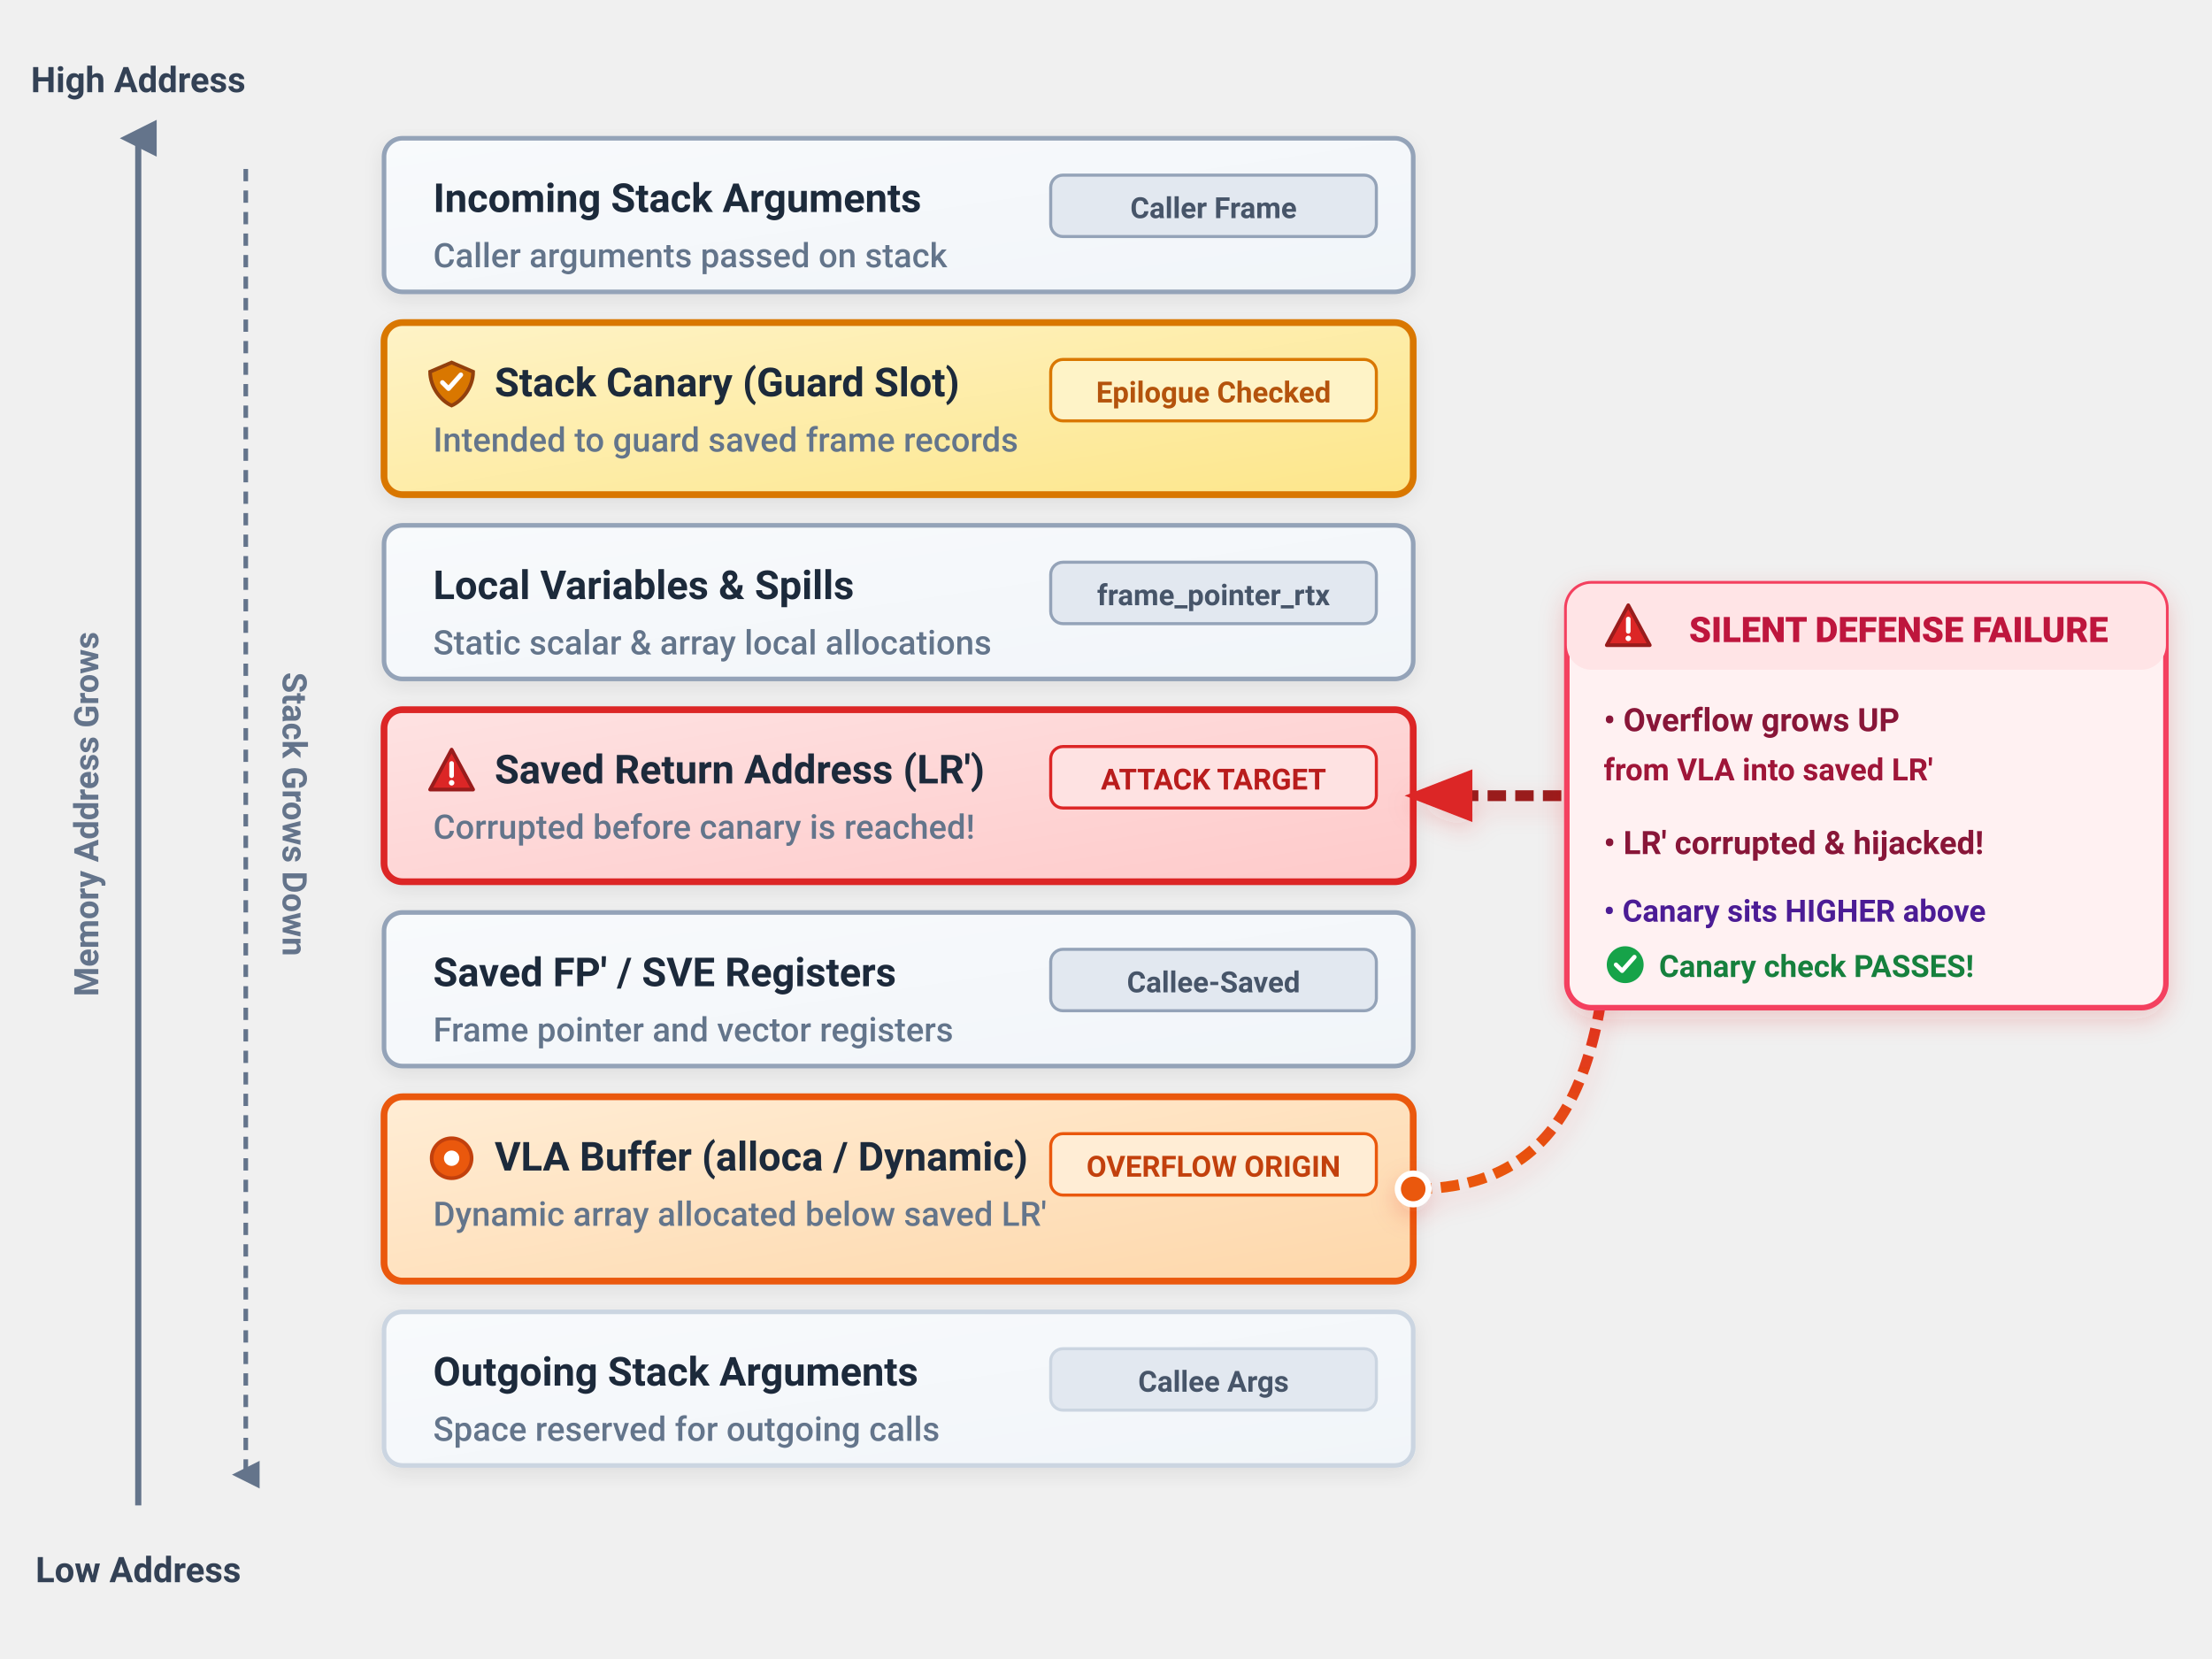
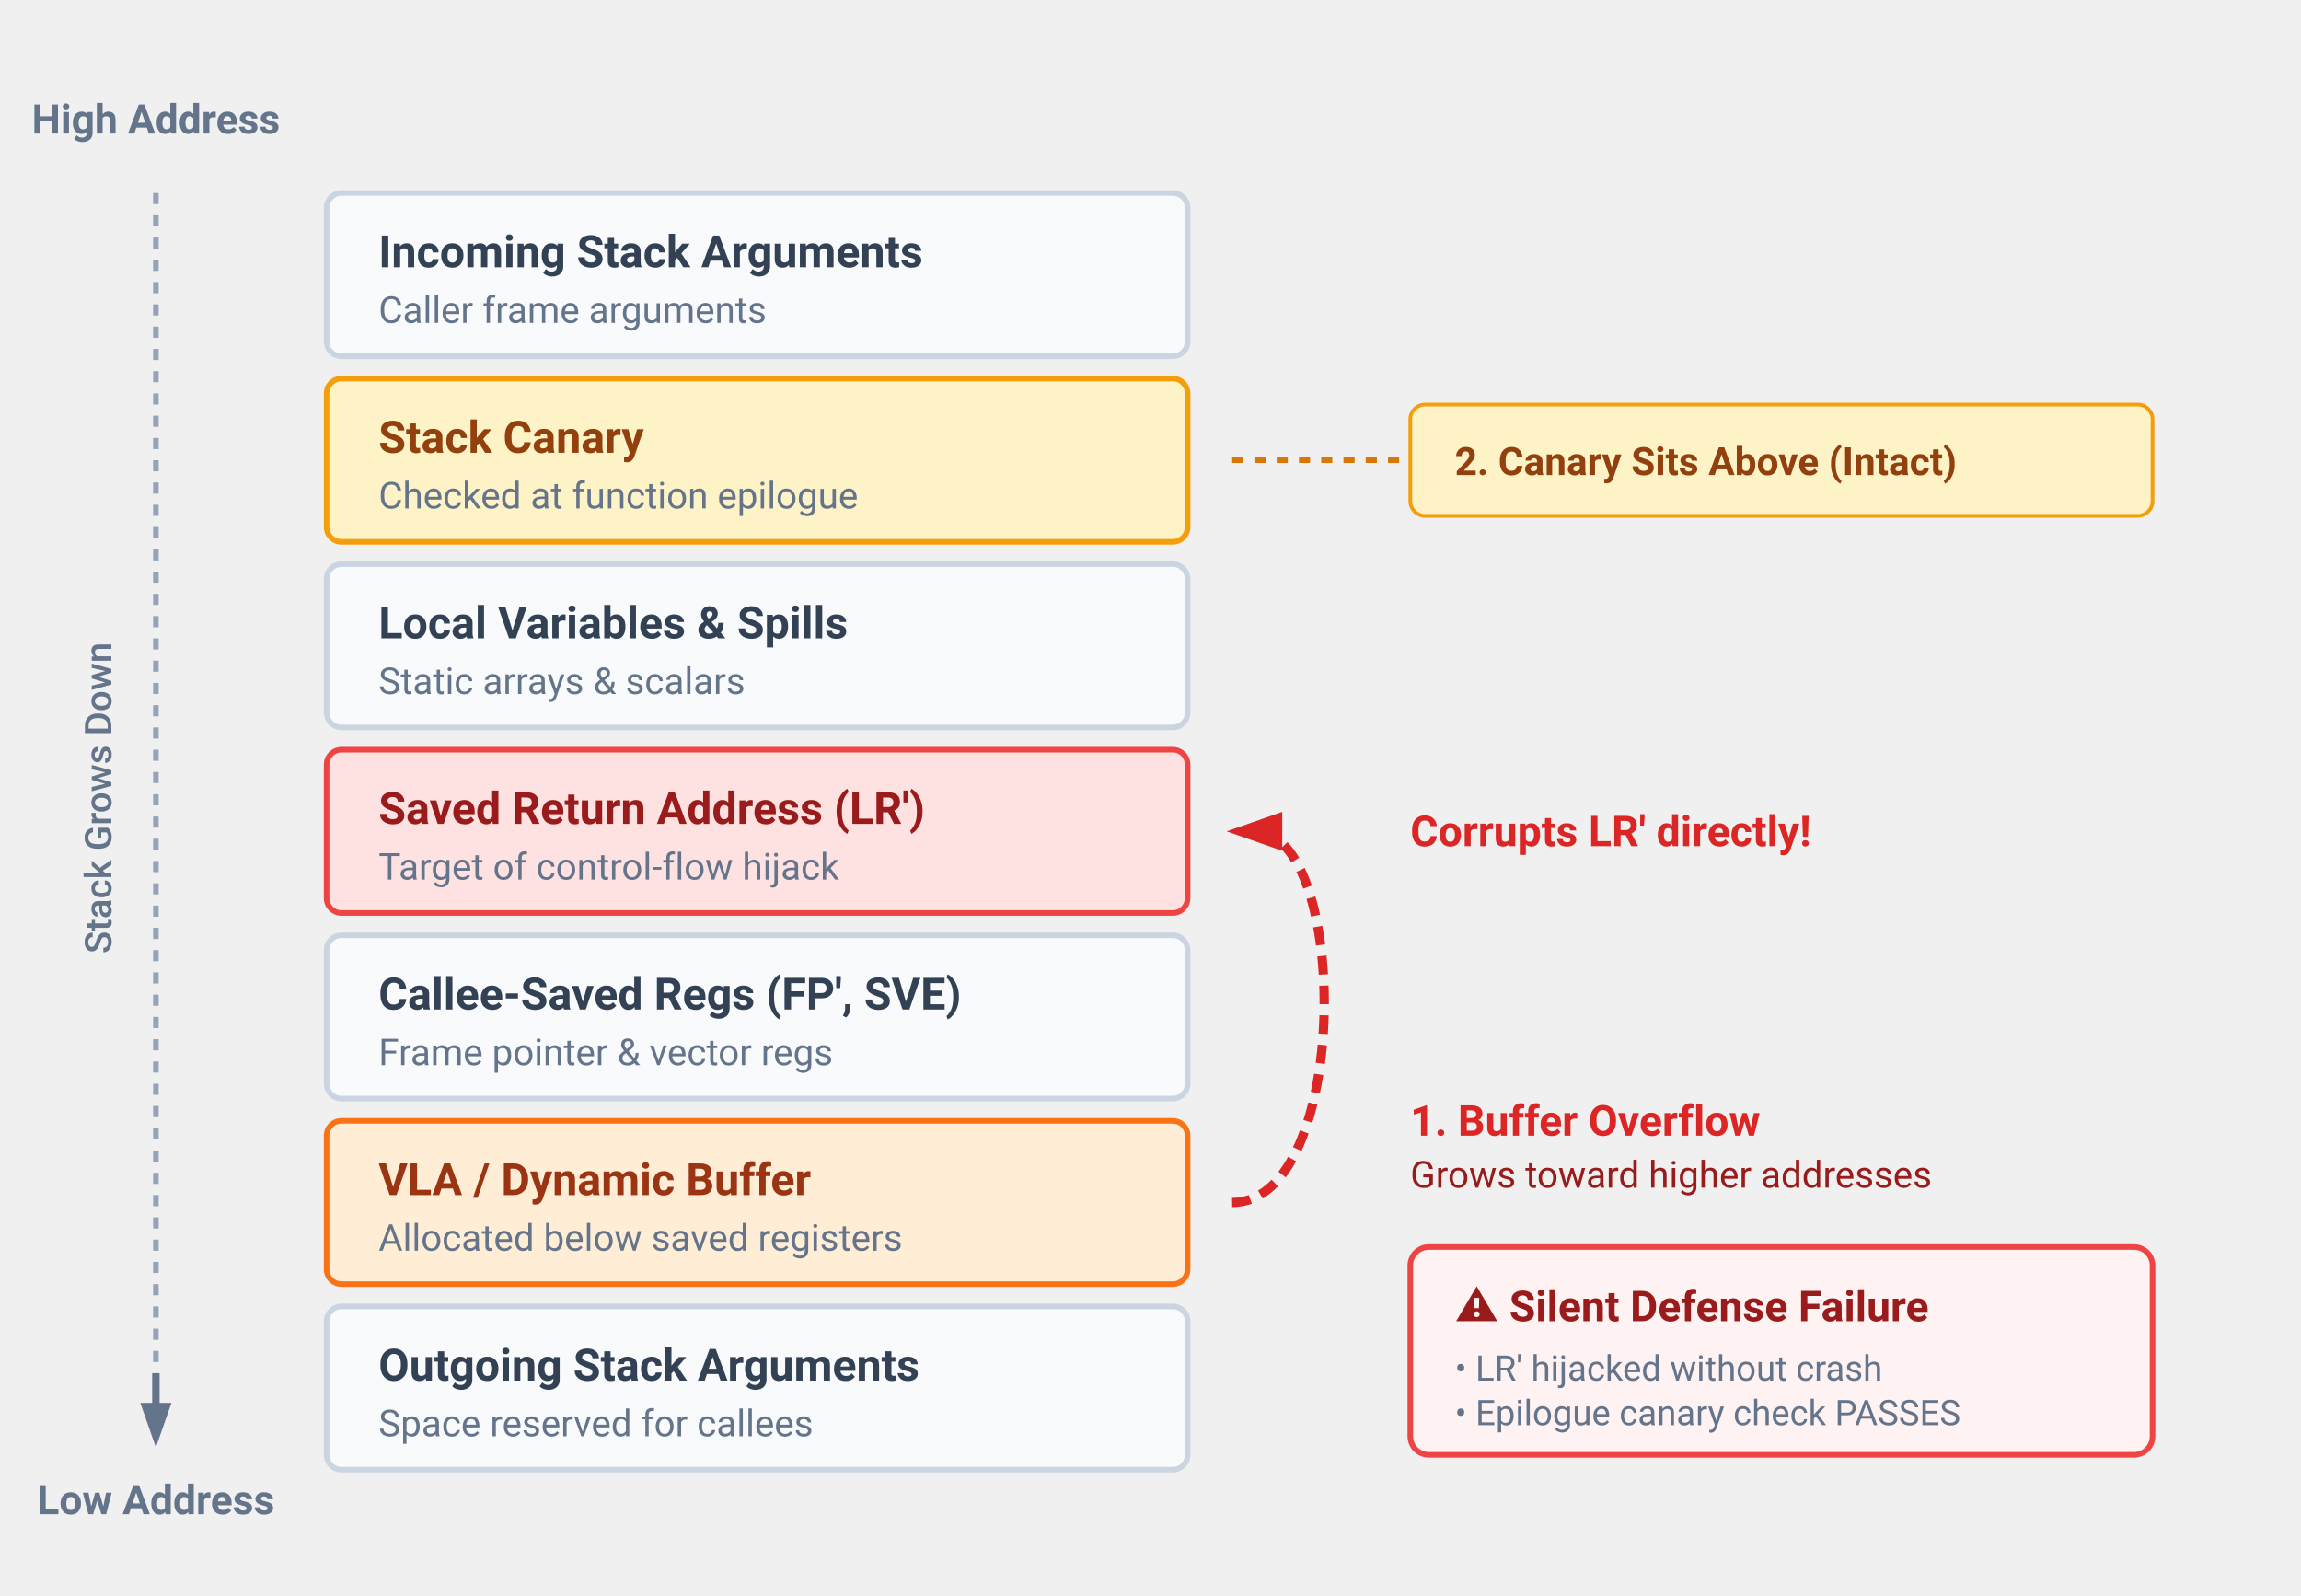
- <svg xmlns="http://www.w3.org/2000/svg" viewBox="0 0 720 540" width="720" height="540" style="background-color: #FFFFFF; font-family: -apple-system, BlinkMacSystemFont, 'Segoe UI', Roboto, Helvetica, Arial, sans-serif;">
+ <svg xmlns="http://www.w3.org/2000/svg" viewBox="0 0 620 430" width="620" height="430" style="background-color: #FFFFFF; font-family: -apple-system, BlinkMacSystemFont, 'Segoe UI', Roboto, Helvetica, Arial, sans-serif;">
  <defs>
-     <filter id="shadow-card" x="-10%" y="-10%" width="125%" height="125%">
-       <feDropShadow dx="0" dy="2" stdDeviation="3" flood-color="#0f172a" flood-opacity="0.08" />
-     </filter>
-     <filter id="shadow-alert" x="-15%" y="-15%" width="130%" height="130%">
-       <feDropShadow dx="0" dy="3" stdDeviation="4" flood-color="#dc2626" flood-opacity="0.2" />
-     </filter>
-     <linearGradient id="grad-canary" x1="0%" y1="0%" x2="100%" y2="100%">
-       <stop offset="0%" stop-color="#FEF3C7" />
-       <stop offset="100%" stop-color="#FDE68A" />
-     </linearGradient>
-     <linearGradient id="grad-lr" x1="0%" y1="0%" x2="100%" y2="100%">
-       <stop offset="0%" stop-color="#FEE2E2" />
-       <stop offset="100%" stop-color="#FECACA" />
-     </linearGradient>
-     <linearGradient id="grad-vla" x1="0%" y1="0%" x2="100%" y2="100%">
-       <stop offset="0%" stop-color="#FFEDD5" />
-       <stop offset="100%" stop-color="#FED7AA" />
-     </linearGradient>
-     <linearGradient id="grad-neutral" x1="0%" y1="0%" x2="100%" y2="100%">
-       <stop offset="0%" stop-color="#F8FAFC" />
-       <stop offset="100%" stop-color="#F1F5F9" />
-     </linearGradient>
-     <linearGradient id="grad-overflow" x1="0%" y1="100%" x2="0%" y2="0%">
-       <stop offset="0%" stop-color="#EA580C" />
-       <stop offset="60%" stop-color="#DC2626" />
-       <stop offset="100%" stop-color="#991B1B" />
-     </linearGradient>
-     <marker id="arrow-axis-up" viewBox="0 0 10 10" refX="5" refY="5" markerWidth="6" markerHeight="6" orient="auto-start-reverse">
-       <path d="M 0 10 L 5 0 L 10 10 z" fill="#64748B" />
+     <marker id="arrow-down" viewBox="0 0 10 10" refX="5" refY="5" markerWidth="6" markerHeight="6" orient="auto-start-reverse">
+       <path d="M 0 1.5 L 10 5 L 0 8.5 z" fill="#64748B" />
    </marker>
-     <marker id="arrow-axis-down" viewBox="0 0 10 10" refX="5" refY="5" markerWidth="6" markerHeight="6" orient="auto-start-reverse">
-       <path d="M 0 0 L 10 0 L 5 10 z" fill="#64748B" />
+     <marker id="arrow-red-up" viewBox="0 0 10 10" refX="5" refY="5" markerWidth="6" markerHeight="6" orient="auto-start-reverse">
+       <path d="M 0 1.5 L 10 5 L 0 8.5 z" fill="#DC2626" />
    </marker>
-     <marker id="arrow-overflow" viewBox="0 0 10 10" refX="5" refY="5" markerWidth="7" markerHeight="7" orient="auto">
-       <path d="M 0 1.5 L 9 5 L 0 8.5 z" fill="#DC2626" />
-     </marker>
-     <g id="icon-shield">
-       <path d="M 8 1 L 1 4 C 1 9 4.5 13.5 8 15 C 11.5 13.5 15 9 15 4 Z" fill="#D97706" stroke="#92400E" stroke-width="1.2" />
-       <path d="M 5 7.5 L 7 9.5 L 11 5" fill="none" stroke="#FFFFFF" stroke-width="1.5" stroke-linecap="round" stroke-linejoin="round" />
-     </g>
-     <g id="icon-alert">
-       <path d="M 8 1 L 15 14 L 1 14 Z" fill="#DC2626" stroke="#991B1B" stroke-width="1.2" stroke-linejoin="round" />
-       <line x1="8" y1="5.5" x2="8" y2="9.5" stroke="#FFFFFF" stroke-width="1.5" stroke-linecap="round" />
-       <circle cx="8" cy="11.8" r="0.9" fill="#FFFFFF" />
-     </g>
-     <g id="icon-origin">
-       <circle cx="8" cy="8" r="6.5" fill="#EA580C" stroke="#C2410C" stroke-width="1.2" />
-       <circle cx="8" cy="8" r="2.5" fill="#FFFFFF" />
-     </g>
-     <g id="icon-check">
-       <circle cx="7" cy="7" r="6" fill="#16A34A" />
-       <path d="M 4 7 L 6 9 L 10 4.5" fill="none" stroke="#FFFFFF" stroke-width="1.4" stroke-linecap="round" stroke-linejoin="round" />
-     </g>
  </defs>
-   <line x1="45" y1="490" x2="45" y2="45" stroke="#64748B" stroke-width="2" marker-end="url(#arrow-axis-up)" />
-   <text x="45" y="30" font-size="11.5" font-weight="700" fill="#334155" text-anchor="middle">High Address</text>
-   <text x="32" y="265" font-size="11" font-weight="600" fill="#64748B" text-anchor="middle" transform="rotate(-90 32 265)">Memory Address Grows</text>
-   <text x="45" y="515" font-size="11.5" font-weight="700" fill="#334155" text-anchor="middle">Low Address</text>
-   <line x1="80" y1="55" x2="80" y2="480" stroke="#64748B" stroke-width="1.5" stroke-dasharray="4 3" marker-end="url(#arrow-axis-down)" />
-   <text x="92" y="265" font-size="11" font-weight="600" fill="#64748B" text-anchor="middle" transform="rotate(90 92 265)">Stack Grows Down</text>
-   <g filter="url(#shadow-card)">
-     <rect x="125" y="45" width="335" height="50" rx="6" fill="url(#grad-neutral)" stroke="#94A3B8" stroke-width="1.5" />
-     <text x="141" y="69" font-size="13" font-weight="700" fill="#1E293B">Incoming Stack Arguments</text>
-     <text x="141" y="87" font-size="11" font-weight="500" fill="#64748B">Caller arguments passed on stack</text>
-     <rect x="342" y="57" width="106" height="20" rx="4" fill="#E2E8F0" stroke="#94A3B8" stroke-width="1" />
-     <text x="395" y="71" font-size="9.5" font-weight="700" fill="#475569" text-anchor="middle">Caller Frame</text>
+   <line x1="42" y1="52" x2="42" y2="378" stroke="#94A3B8" stroke-width="1.5" stroke-dasharray="3,3" />
+   <line x1="42" y1="370" x2="42" y2="384" stroke="#64748B" stroke-width="2" marker-end="url(#arrow-down)" />
+   <text x="42" y="36" fill="#64748B" font-size="11" font-weight="600" text-anchor="middle">High Address</text>
+   <text x="42" y="408" fill="#64748B" font-size="11" font-weight="600" text-anchor="middle">Low Address</text>
+   <text x="30" y="215" fill="#64748B" font-size="10" font-weight="500" text-anchor="middle" transform="rotate(-90 30 215)">Stack Grows Down</text>
+   <g id="slot-0">
+     <rect x="88" y="52" width="232" height="44" rx="4" fill="#F8FAFC" stroke="#CBD5E1" stroke-width="1.5" />
+     <text x="102" y="72" fill="#334155" font-size="12" font-weight="600">Incoming Stack Arguments</text>
+     <text x="102" y="87" fill="#64748B" font-size="10">Caller frame arguments</text>
  </g>
-   <g filter="url(#shadow-card)">
-     <rect x="125" y="105" width="335" height="56" rx="6" fill="url(#grad-canary)" stroke="#D97706" stroke-width="2.2" />
-     <use href="#icon-shield" x="139" y="117" />
-     <text x="161" y="129" font-size="13" font-weight="700" fill="#1E293B">Stack Canary (Guard Slot)</text>
-     <text x="141" y="147" font-size="11" font-weight="500" fill="#64748B">Intended to guard saved frame records</text>
-     <rect x="342" y="117" width="106" height="20" rx="4" fill="#FEF3C7" stroke="#D97706" stroke-width="1" />
-     <text x="395" y="131" font-size="9.5" font-weight="700" fill="#B45309" text-anchor="middle">Epilogue Checked</text>
+   <g id="slot-1">
+     <rect x="88" y="102" width="232" height="44" rx="4" fill="#FEF3C7" stroke="#F59E0B" stroke-width="1.5" />
+     <text x="102" y="122" fill="#92400E" font-size="12" font-weight="600">Stack Canary</text>
+     <text x="102" y="137" fill="#64748B" font-size="10">Checked at function epilogue</text>
  </g>
-   <g filter="url(#shadow-card)">
-     <rect x="125" y="171" width="335" height="50" rx="6" fill="url(#grad-neutral)" stroke="#94A3B8" stroke-width="1.5" />
-     <text x="141" y="195" font-size="13" font-weight="700" fill="#1E293B">Local Variables &amp; Spills</text>
-     <text x="141" y="213" font-size="11" font-weight="500" fill="#64748B">Static scalar &amp; array local allocations</text>
-     <rect x="342" y="183" width="106" height="20" rx="4" fill="#E2E8F0" stroke="#94A3B8" stroke-width="1" />
-     <text x="395" y="197" font-size="9.5" font-weight="700" fill="#475569" text-anchor="middle">frame_pointer_rtx</text>
+   <g id="slot-2">
+     <rect x="88" y="152" width="232" height="44" rx="4" fill="#F8FAFC" stroke="#CBD5E1" stroke-width="1.5" />
+     <text x="102" y="172" fill="#334155" font-size="12" font-weight="600">Local Variables &amp; Spills</text>
+     <text x="102" y="187" fill="#64748B" font-size="10">Static arrays &amp; scalars</text>
  </g>
-   <g filter="url(#shadow-card)">
-     <rect x="125" y="231" width="335" height="56" rx="6" fill="url(#grad-lr)" stroke="#DC2626" stroke-width="2.2" />
-     <use href="#icon-alert" x="139" y="243" />
-     <text x="161" y="255" font-size="13" font-weight="700" fill="#1E293B">Saved Return Address (LR')</text>
-     <text x="141" y="273" font-size="11" font-weight="500" fill="#64748B">Corrupted before canary is reached!</text>
-     <rect x="342" y="243" width="106" height="20" rx="4" fill="#FEE2E2" stroke="#DC2626" stroke-width="1" />
-     <text x="395" y="257" font-size="9.5" font-weight="700" fill="#B91C1C" text-anchor="middle">ATTACK TARGET</text>
+   <g id="slot-3">
+     <rect x="88" y="202" width="232" height="44" rx="4" fill="#FEE2E2" stroke="#EF4444" stroke-width="1.5" />
+     <text x="102" y="222" fill="#991B1B" font-size="12" font-weight="600">Saved Return Address (LR')</text>
+     <text x="102" y="237" fill="#64748B" font-size="10">Target of control-flow hijack</text>
  </g>
-   <g filter="url(#shadow-card)">
-     <rect x="125" y="297" width="335" height="50" rx="6" fill="url(#grad-neutral)" stroke="#94A3B8" stroke-width="1.5" />
-     <text x="141" y="321" font-size="13" font-weight="700" fill="#1E293B">Saved FP' / SVE Registers</text>
-     <text x="141" y="339" font-size="11" font-weight="500" fill="#64748B">Frame pointer and vector registers</text>
-     <rect x="342" y="309" width="106" height="20" rx="4" fill="#E2E8F0" stroke="#94A3B8" stroke-width="1" />
-     <text x="395" y="323" font-size="9.5" font-weight="700" fill="#475569" text-anchor="middle">Callee-Saved</text>
+   <g id="slot-4">
+     <rect x="88" y="252" width="232" height="44" rx="4" fill="#F8FAFC" stroke="#CBD5E1" stroke-width="1.5" />
+     <text x="102" y="272" fill="#334155" font-size="12" font-weight="600">Callee-Saved Regs (FP', SVE)</text>
+     <text x="102" y="287" fill="#64748B" font-size="10">Frame pointer &amp; vector regs</text>
  </g>
-   <g filter="url(#shadow-card)">
-     <rect x="125" y="357" width="335" height="60" rx="6" fill="url(#grad-vla)" stroke="#EA580C" stroke-width="2.2" />
-     <use href="#icon-origin" x="139" y="369" />
-     <text x="161" y="381" font-size="13" font-weight="700" fill="#1E293B">VLA Buffer (alloca / Dynamic)</text>
-     <text x="141" y="399" font-size="11" font-weight="500" fill="#64748B">Dynamic array allocated below saved LR'</text>
-     <rect x="342" y="369" width="106" height="20" rx="4" fill="#FFEDD5" stroke="#EA580C" stroke-width="1" />
-     <text x="395" y="383" font-size="9.5" font-weight="700" fill="#C2410C" text-anchor="middle">OVERFLOW ORIGIN</text>
+   <g id="slot-5">
+     <rect x="88" y="302" width="232" height="44" rx="4" fill="#FFEDD5" stroke="#F97316" stroke-width="1.5" />
+     <text x="102" y="322" fill="#9A3412" font-size="12" font-weight="600">VLA / Dynamic Buffer</text>
+     <text x="102" y="337" fill="#64748B" font-size="10">Allocated below saved registers</text>
  </g>
-   <g filter="url(#shadow-card)">
-     <rect x="125" y="427" width="335" height="50" rx="6" fill="url(#grad-neutral)" stroke="#CBD5E1" stroke-width="1.5" />
-     <text x="141" y="451" font-size="13" font-weight="700" fill="#1E293B">Outgoing Stack Arguments</text>
-     <text x="141" y="469" font-size="11" font-weight="500" fill="#64748B">Space reserved for outgoing calls</text>
-     <rect x="342" y="439" width="106" height="20" rx="4" fill="#E2E8F0" stroke="#CBD5E1" stroke-width="1" />
-     <text x="395" y="453" font-size="9.5" font-weight="700" fill="#475569" text-anchor="middle">Callee Args</text>
+   <g id="slot-6">
+     <rect x="88" y="352" width="232" height="44" rx="4" fill="#F8FAFC" stroke="#CBD5E1" stroke-width="1.5" />
+     <text x="102" y="372" fill="#334155" font-size="12" font-weight="600">Outgoing Stack Arguments</text>
+     <text x="102" y="387" fill="#64748B" font-size="10">Space reserved for callees</text>
  </g>
-   <g filter="url(#shadow-alert)">
-     <path d="M 460 387 C 520 387, 525 330, 525 259 L 467 259" fill="none" stroke="url(#grad-overflow)" stroke-width="3.5" stroke-dasharray="6 3" marker-end="url(#arrow-overflow)" />
-     <circle cx="460" cy="387" r="5" fill="#EA580C" stroke="#FFFFFF" stroke-width="2" />
-   </g>
-   <g filter="url(#shadow-alert)">
-     <rect x="510" y="190" width="195" height="138" rx="8" fill="#FFF1F2" stroke="#F43F5E" stroke-width="1.8" />
-     <rect x="510" y="190" width="195" height="28" rx="8" fill="#FFE4E6" />
-     <use href="#icon-alert" x="522" y="196" />
-     <text x="618" y="209" font-size="11.5" font-weight="800" fill="#BE123C" text-anchor="middle">SILENT DEFENSE FAILURE</text>
-     <text x="522" y="238" font-size="10.5" font-weight="700" fill="#881337">• Overflow grows UP</text>
-     <text x="522" y="254" font-size="10" font-weight="600" fill="#9F1239">  from VLA into saved LR'</text>
-     <text x="522" y="278" font-size="10.5" font-weight="700" fill="#881337">• LR' corrupted &amp; hijacked!</text>
-     <text x="522" y="300" font-size="10" font-weight="600" fill="#4C1D95">• Canary sits HIGHER above</text>
-     <use href="#icon-check" x="522" y="307" />
-     <text x="540" y="318" font-size="10" font-weight="700" fill="#15803D">Canary check PASSES!</text>
+   <path d="M 332 324 C 364 324, 364 224, 338 224" fill="none" stroke="#DC2626" stroke-width="2.5" stroke-dasharray="5,3" marker-end="url(#arrow-red-up)" />
+   <text x="380" y="306" fill="#DC2626" font-size="11.5" font-weight="700">1. Buffer Overflow</text>
+   <text x="380" y="320" fill="#991B1B" font-size="10">Grows toward higher addresses</text>
+   <text x="380" y="228" fill="#DC2626" font-size="11.5" font-weight="700">Corrupts LR' directly!</text>
+   <line x1="332" y1="124" x2="378" y2="124" stroke="#D97706" stroke-width="1.5" stroke-dasharray="3,3" />
+   <rect x="380" y="109" width="200" height="30" rx="4" fill="#FEF3C7" stroke="#F59E0B" stroke-width="1" />
+   <text x="392" y="128" fill="#92400E" font-size="10.5" font-weight="600">2. Canary Sits Above (Intact)</text>
+   <g transform="translate(380, 336)">
+     <rect x="0" y="0" width="200" height="56" rx="5" fill="#FEF2F2" stroke="#EF4444" stroke-width="1.5" />
+     <text x="12" y="20" fill="#991B1B" font-size="11.5" font-weight="700">⚠ Silent Defense Failure</text>
+     <text x="12" y="36" fill="#64748B" font-size="9.5">• LR' hijacked without crash</text>
+     <text x="12" y="48" fill="#64748B" font-size="9.5">• Epilogue canary check PASSES</text>
  </g>
</svg>
